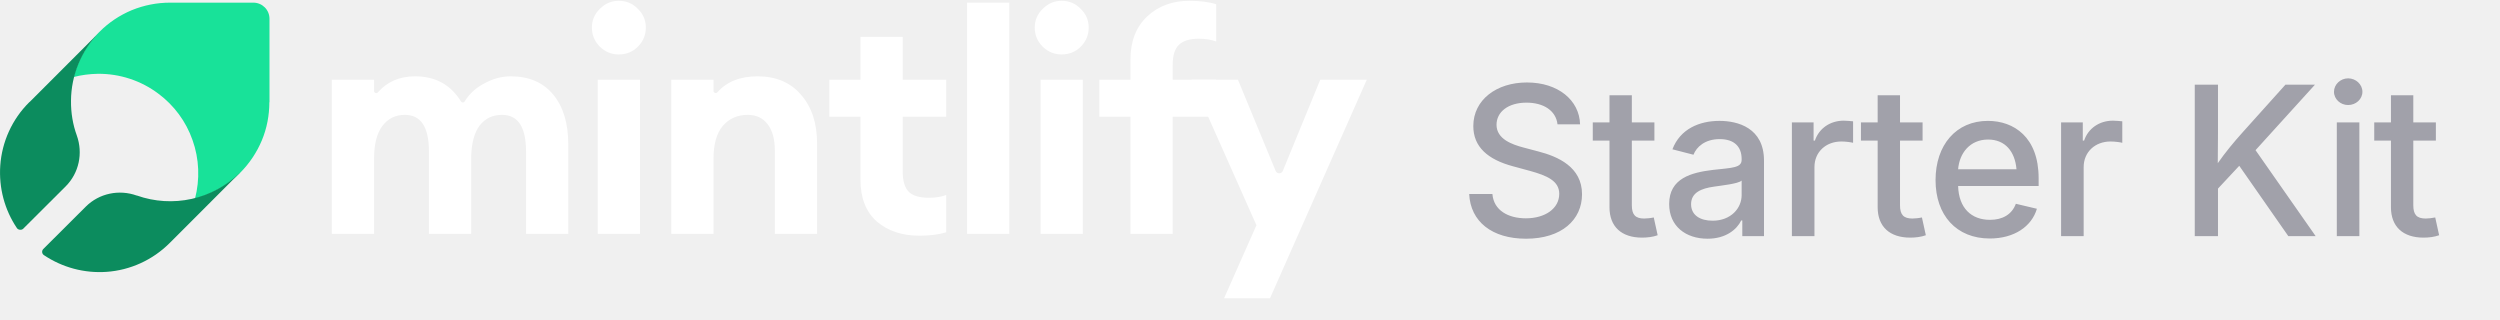
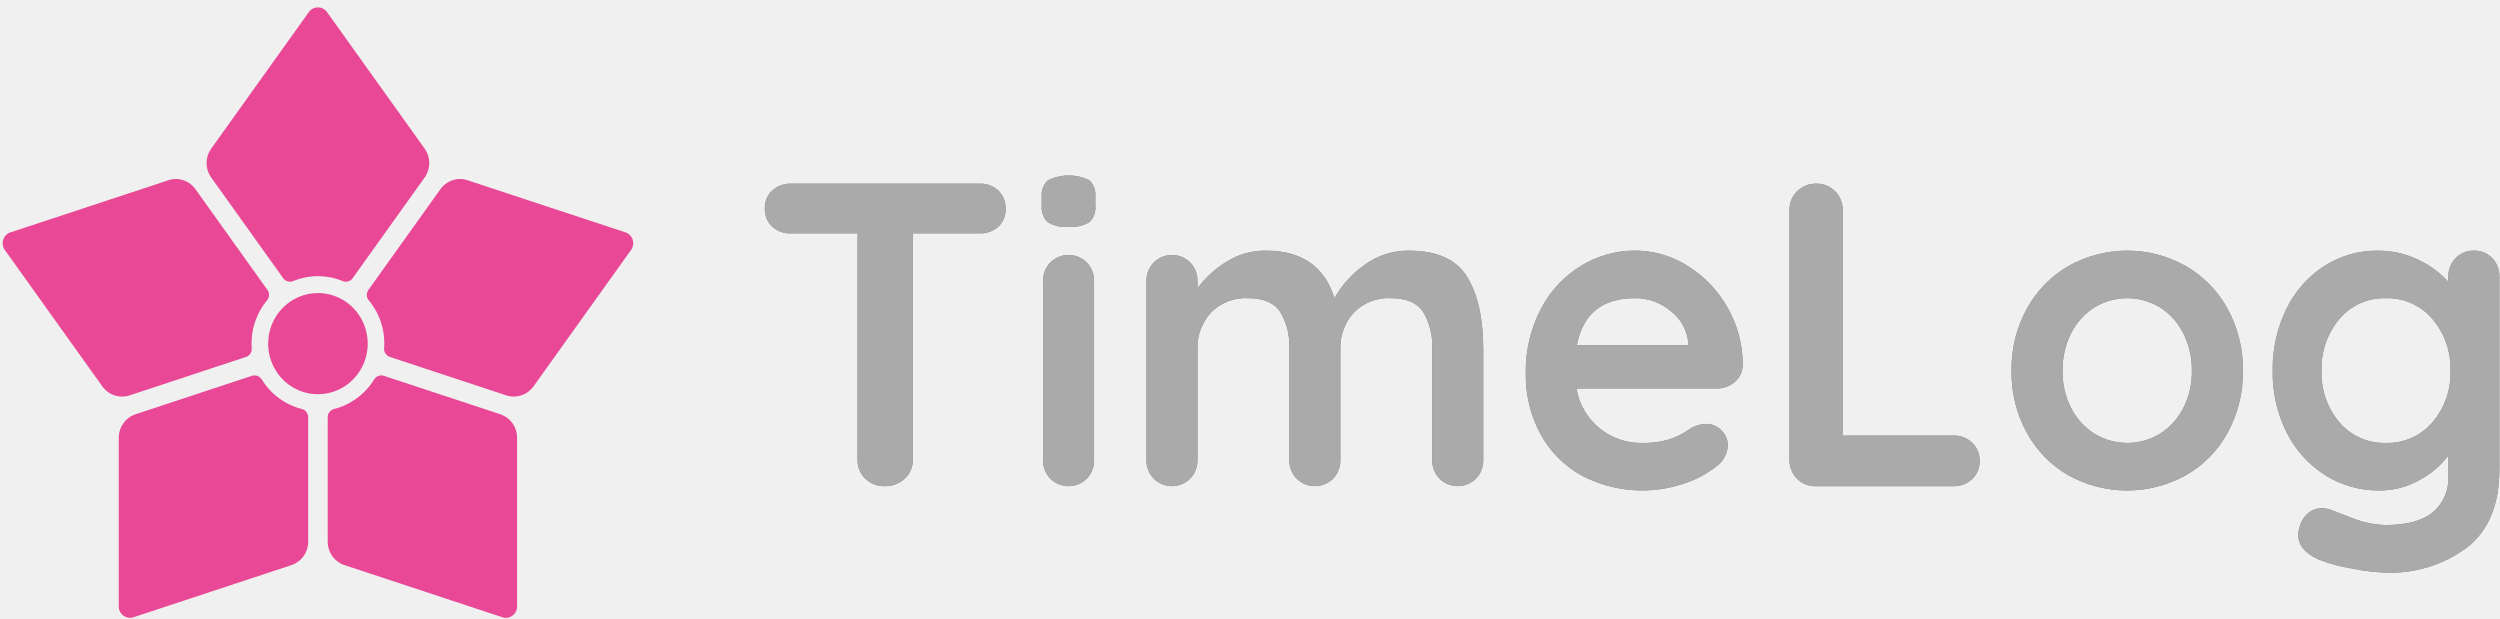
- <svg xmlns="http://www.w3.org/2000/svg" width="180" height="23" viewBox="0 0 180 23" fill="none">
-   <path d="M91.44 21.476H88.133L90.464 16.216L85.802 5.74H89.132L91.847 12.307C91.943 12.536 92.268 12.536 92.362 12.306L95.058 5.74H98.409L91.44 21.476Z" fill="white" />
-   <path d="M81.393 16.837V8.403H79.152V5.74H81.393V4.297C81.393 2.98 81.792 1.944 82.592 1.19C83.391 0.435 84.404 0.058 85.633 0.058C86.387 0.058 87.031 0.139 87.564 0.302V2.988C87.208 2.854 86.794 2.788 86.32 2.788C85.655 2.788 85.174 2.936 84.878 3.232C84.582 3.513 84.434 3.994 84.434 4.674V5.74H87.564V8.403H84.434V16.837H81.393Z" fill="white" />
-   <path d="M76.433 3.92C75.915 3.92 75.463 3.735 75.079 3.365C74.694 2.98 74.502 2.521 74.502 1.989C74.502 1.456 74.694 1.005 75.079 0.635C75.463 0.25 75.915 0.058 76.433 0.058C76.98 0.058 77.438 0.25 77.809 0.635C78.193 1.005 78.386 1.456 78.386 1.989C78.386 2.521 78.193 2.98 77.809 3.365C77.438 3.735 76.98 3.92 76.433 3.92ZM74.924 16.837V5.74H77.964V16.837H74.924Z" fill="white" />
-   <path d="M69.628 16.837V0.191H72.669V16.837H69.628Z" fill="white" />
-   <path d="M66.194 16.97C64.951 16.97 63.93 16.63 63.131 15.949C62.347 15.254 61.955 14.255 61.955 12.953V8.403H59.713V5.74H61.955V2.655H64.995V5.74H68.125V8.403H64.995V12.354C64.995 13.034 65.143 13.523 65.439 13.819C65.735 14.1 66.216 14.24 66.882 14.24C67.355 14.24 67.769 14.174 68.125 14.04V16.726C67.592 16.889 66.948 16.97 66.194 16.97Z" fill="white" />
-   <path d="M48.332 16.837V5.74H51.373V6.551C51.373 6.688 51.559 6.748 51.65 6.646C52.328 5.879 53.293 5.495 54.546 5.495C55.878 5.495 56.921 5.939 57.676 6.827C58.445 7.7 58.83 8.869 58.83 10.334V16.837H55.789V10.844C55.789 10.03 55.619 9.402 55.279 8.958C54.939 8.499 54.458 8.27 53.836 8.27C53.096 8.27 52.497 8.536 52.038 9.069C51.594 9.601 51.373 10.386 51.373 11.421V16.837H48.332Z" fill="white" />
-   <path d="M44.547 3.92C44.029 3.92 43.578 3.735 43.193 3.365C42.809 2.98 42.616 2.521 42.616 1.989C42.616 1.456 42.809 1.005 43.193 0.635C43.578 0.25 44.029 0.058 44.547 0.058C45.095 0.058 45.553 0.25 45.923 0.635C46.308 1.005 46.5 1.456 46.5 1.989C46.5 2.521 46.308 2.98 45.923 3.365C45.553 3.735 45.095 3.92 44.547 3.92ZM43.038 16.837V5.74H46.079V16.837H43.038Z" fill="white" />
-   <path d="M37.875 16.837V10.911C37.875 9.15 37.298 8.27 36.144 8.27C35.478 8.27 34.945 8.521 34.546 9.024C34.161 9.527 33.954 10.275 33.924 11.266V16.837H30.884V10.911C30.884 9.15 30.306 8.27 29.152 8.27C28.472 8.27 27.932 8.536 27.532 9.069C27.133 9.601 26.933 10.386 26.933 11.421V16.837H23.892V5.74H26.933V6.559C26.933 6.695 27.116 6.755 27.206 6.652C27.878 5.881 28.771 5.495 29.885 5.495C31.349 5.495 32.452 6.1 33.193 7.309C33.252 7.404 33.395 7.403 33.454 7.307C33.774 6.78 34.219 6.361 34.79 6.05C35.441 5.68 36.099 5.495 36.765 5.495C38.082 5.495 39.103 5.932 39.828 6.805C40.553 7.678 40.916 8.876 40.916 10.4V16.837H37.875Z" fill="white" />
-   <path d="M19.403 7.362V1.35C19.403 0.705 18.879 0.191 18.244 0.191H12.235C11.291 0.191 10.357 0.378 9.487 0.733C8.618 1.098 7.824 1.621 7.16 2.295L7.114 2.341C6.235 3.23 5.609 4.333 5.291 5.548C5.861 5.399 6.45 5.324 7.039 5.314C8.609 5.296 10.151 5.801 11.403 6.745C12.534 7.586 13.394 8.746 13.861 10.083C14.347 11.438 14.403 12.916 14.039 14.309C15.244 13.991 16.356 13.364 17.244 12.486L17.291 12.439C17.954 11.775 18.487 10.98 18.851 10.111C19.216 9.241 19.393 8.306 19.393 7.362H19.403Z" fill="#18E299" />
-   <path d="M5.112 7.26C5.121 5.416 5.857 3.646 7.151 2.324L2.151 7.326C2.133 7.344 2.114 7.354 2.095 7.372C0.876 8.583 0.14 10.204 0.019 11.918C-0.092 13.52 0.327 15.103 1.22 16.426C1.306 16.552 1.537 16.593 1.667 16.472L4.73 13.417C5.689 12.458 5.987 11.033 5.531 9.757C5.242 8.965 5.103 8.117 5.112 7.26Z" fill="#0C8C5E" />
-   <path d="M17.262 12.44C16.303 13.38 15.102 14.032 13.799 14.321C12.486 14.61 11.127 14.526 9.861 14.079C9.861 14.079 9.851 14.079 9.842 14.079C8.567 13.622 7.142 13.921 6.183 14.871L3.12 17.926C2.99 18.056 3.009 18.27 3.167 18.373C4.489 19.258 6.072 19.686 7.673 19.574C9.386 19.453 10.997 18.717 12.216 17.497L12.263 17.451L17.262 12.449V12.44Z" fill="#0C8C5E" />
-   <text x="105" y="17" font-family="Inter, ui-sans-serif, system-ui, -apple-system, sans-serif" font-size="15" font-weight="500" fill="#A1A1AA" letter-spacing="-0.01em">Starter Kit</text>
+ <svg xmlns="http://www.w3.org/2000/svg" width="93" height="23" viewBox="0 0 93 23" fill="none">
+   <g clip-path="url(#clip0_554_5981)">
+     <path d="M9.376 13.979L5.007 15.422C4.84 15.485 4.695 15.597 4.591 15.743C4.486 15.889 4.426 16.063 4.418 16.243V22.515C4.412 22.589 4.424 22.663 4.454 22.731C4.485 22.799 4.532 22.858 4.591 22.901C4.65 22.945 4.72 22.973 4.793 22.981C4.866 22.989 4.939 22.978 5.007 22.948L10.877 21.01C11.043 20.947 11.188 20.835 11.292 20.689C11.396 20.544 11.456 20.37 11.464 20.19V15.521C11.464 15.451 11.441 15.384 11.4 15.329C11.358 15.275 11.3 15.235 11.235 15.217C10.61 15.061 10.07 14.663 9.732 14.107C9.704 14.063 9.665 14.027 9.62 14.002C9.574 13.977 9.524 13.964 9.472 13.965C9.44 13.965 9.408 13.97 9.377 13.979H9.376ZM13.924 14.107C13.584 14.663 13.044 15.061 12.419 15.217C12.354 15.236 12.296 15.275 12.254 15.33C12.213 15.384 12.191 15.451 12.191 15.521V20.19C12.198 20.37 12.258 20.544 12.363 20.689C12.467 20.835 12.611 20.947 12.777 21.01L18.648 22.948C18.715 22.978 18.789 22.989 18.862 22.981C18.934 22.973 19.004 22.945 19.063 22.902C19.122 22.858 19.169 22.8 19.2 22.732C19.23 22.664 19.242 22.59 19.235 22.516V16.243C19.228 16.063 19.168 15.889 19.063 15.743C18.959 15.597 18.814 15.486 18.648 15.422L14.277 13.979C14.246 13.97 14.215 13.965 14.183 13.965C14.131 13.965 14.081 13.977 14.035 14.002C13.99 14.027 13.951 14.063 13.923 14.107H13.924ZM9.975 12.782C9.975 13.154 10.083 13.518 10.287 13.828C10.49 14.137 10.779 14.379 11.118 14.521C11.456 14.664 11.829 14.701 12.188 14.629C12.547 14.556 12.877 14.377 13.136 14.114C13.396 13.851 13.572 13.516 13.644 13.151C13.715 12.786 13.678 12.407 13.538 12.063C13.398 11.72 13.161 11.426 12.856 11.219C12.552 11.012 12.193 10.902 11.827 10.902C11.584 10.902 11.343 10.95 11.118 11.045C10.894 11.139 10.69 11.278 10.518 11.452C10.346 11.627 10.209 11.834 10.116 12.062C10.023 12.291 9.975 12.535 9.975 12.782ZM6.299 6.694L0.427 8.632C0.356 8.648 0.29 8.683 0.236 8.733C0.182 8.783 0.142 8.847 0.119 8.918C0.097 8.988 0.093 9.064 0.108 9.136C0.122 9.209 0.156 9.276 0.204 9.332L3.832 14.408C3.943 14.549 4.092 14.654 4.261 14.709C4.43 14.765 4.611 14.769 4.782 14.721L9.152 13.278C9.217 13.257 9.273 13.214 9.311 13.157C9.349 13.101 9.368 13.032 9.365 12.963C9.317 12.311 9.524 11.666 9.939 11.166C9.982 11.113 10.006 11.047 10.008 10.978C10.01 10.909 9.989 10.841 9.949 10.786L7.249 7.008C7.163 6.898 7.054 6.81 6.93 6.749C6.806 6.688 6.669 6.657 6.532 6.658C6.453 6.657 6.374 6.669 6.299 6.693V6.694ZM16.405 7.008L13.705 10.785C13.665 10.841 13.644 10.909 13.646 10.977C13.648 11.046 13.671 11.113 13.714 11.166C14.132 11.664 14.338 12.31 14.289 12.962C14.285 13.031 14.304 13.099 14.343 13.156C14.382 13.213 14.438 13.255 14.502 13.277L18.872 14.72C19.044 14.768 19.225 14.764 19.394 14.708C19.563 14.653 19.712 14.547 19.823 14.406L23.452 9.331C23.5 9.275 23.533 9.208 23.547 9.135C23.562 9.062 23.558 8.987 23.535 8.916C23.513 8.846 23.472 8.782 23.418 8.732C23.364 8.682 23.299 8.647 23.227 8.631L17.356 6.694C17.28 6.669 17.201 6.657 17.122 6.658C16.984 6.657 16.848 6.689 16.724 6.749C16.6 6.81 16.491 6.898 16.405 7.008ZM11.464 0.485L7.836 5.559C7.738 5.709 7.685 5.886 7.685 6.067C7.685 6.247 7.738 6.424 7.836 6.574L10.537 10.351C10.577 10.407 10.634 10.448 10.699 10.467C10.764 10.487 10.834 10.484 10.897 10.459C11.493 10.212 12.16 10.212 12.756 10.459C12.82 10.484 12.889 10.487 12.955 10.467C13.02 10.448 13.077 10.407 13.117 10.351L15.818 6.574C15.916 6.423 15.969 6.247 15.969 6.066C15.969 5.886 15.916 5.709 15.818 5.559L12.19 0.485C12.153 0.421 12.1 0.368 12.036 0.331C11.972 0.294 11.9 0.275 11.827 0.275C11.754 0.275 11.682 0.294 11.618 0.331C11.555 0.368 11.502 0.421 11.464 0.485Z" fill="#E84895" />
+     <path d="M37.139 7.09C37.228 7.176 37.298 7.281 37.345 7.398C37.391 7.514 37.413 7.639 37.408 7.765C37.413 7.889 37.392 8.013 37.346 8.128C37.299 8.244 37.228 8.347 37.139 8.432C36.947 8.603 36.698 8.692 36.443 8.681H33.958V17.104C33.961 17.235 33.935 17.366 33.883 17.487C33.831 17.608 33.754 17.716 33.658 17.803C33.455 17.992 33.188 18.093 32.914 18.085C32.78 18.09 32.647 18.067 32.522 18.019C32.397 17.97 32.283 17.897 32.186 17.803C32.093 17.713 32.02 17.605 31.971 17.484C31.922 17.364 31.898 17.234 31.901 17.104V8.681H29.417C29.16 8.692 28.91 8.599 28.72 8.424C28.631 8.337 28.561 8.232 28.514 8.116C28.468 7.999 28.446 7.874 28.451 7.749C28.448 7.625 28.471 7.502 28.518 7.388C28.566 7.274 28.638 7.172 28.728 7.09C28.916 6.917 29.163 6.825 29.417 6.832H36.442C36.698 6.822 36.949 6.914 37.139 7.09Z" fill="#313131" />
+     <path d="M37.139 7.09C37.228 7.176 37.298 7.281 37.345 7.398C37.391 7.514 37.413 7.639 37.408 7.765C37.413 7.889 37.392 8.013 37.346 8.128C37.299 8.244 37.228 8.347 37.139 8.432C36.947 8.603 36.698 8.692 36.443 8.681H33.958V17.104C33.961 17.235 33.935 17.366 33.883 17.487C33.831 17.608 33.754 17.716 33.658 17.803C33.455 17.992 33.188 18.093 32.914 18.085C32.78 18.09 32.647 18.067 32.522 18.019C32.397 17.97 32.283 17.897 32.186 17.803C32.093 17.713 32.02 17.605 31.971 17.484C31.922 17.364 31.898 17.234 31.901 17.104V8.681H29.417C29.16 8.692 28.91 8.599 28.72 8.424C28.631 8.337 28.561 8.232 28.514 8.116C28.468 7.999 28.446 7.874 28.451 7.749C28.448 7.625 28.471 7.502 28.518 7.388C28.566 7.274 28.638 7.172 28.728 7.09C28.916 6.917 29.163 6.825 29.417 6.832H36.442C36.698 6.822 36.949 6.914 37.139 7.09Z" fill="#FAFAFA" fill-opacity="0.6" />
+     <path d="M38.974 8.263C38.892 8.183 38.83 8.085 38.792 7.976C38.753 7.867 38.74 7.751 38.753 7.636V7.331C38.74 7.215 38.755 7.097 38.796 6.988C38.837 6.879 38.904 6.781 38.99 6.704C39.23 6.588 39.492 6.527 39.758 6.527C40.023 6.527 40.285 6.588 40.525 6.704C40.606 6.784 40.669 6.883 40.707 6.991C40.746 7.1 40.759 7.216 40.746 7.331V7.636C40.761 7.753 40.747 7.872 40.707 7.982C40.667 8.092 40.602 8.192 40.517 8.271C40.278 8.405 40.004 8.464 39.732 8.44C39.468 8.464 39.202 8.402 38.974 8.263ZM40.43 17.804C40.248 17.984 40.004 18.085 39.75 18.085C39.496 18.085 39.252 17.984 39.07 17.804C38.981 17.711 38.912 17.602 38.865 17.482C38.819 17.362 38.797 17.233 38.801 17.104V10.466C38.797 10.337 38.819 10.208 38.865 10.088C38.912 9.968 38.981 9.859 39.07 9.766C39.252 9.586 39.496 9.485 39.75 9.485C40.004 9.485 40.248 9.586 40.43 9.766C40.518 9.859 40.588 9.968 40.634 10.088C40.68 10.208 40.703 10.337 40.699 10.466V17.104C40.703 17.233 40.681 17.361 40.634 17.482C40.588 17.602 40.518 17.711 40.43 17.804Z" fill="#313131" />
+     <path d="M38.974 8.263C38.892 8.183 38.83 8.085 38.792 7.976C38.753 7.867 38.74 7.751 38.753 7.636V7.331C38.74 7.215 38.755 7.097 38.796 6.988C38.837 6.879 38.904 6.781 38.99 6.704C39.23 6.588 39.492 6.527 39.758 6.527C40.023 6.527 40.285 6.588 40.525 6.704C40.606 6.784 40.669 6.883 40.707 6.991C40.746 7.1 40.759 7.216 40.746 7.331V7.636C40.761 7.753 40.747 7.872 40.707 7.982C40.667 8.092 40.602 8.192 40.517 8.271C40.278 8.405 40.004 8.464 39.732 8.44C39.468 8.464 39.202 8.402 38.974 8.263ZM40.43 17.804C40.248 17.984 40.004 18.085 39.75 18.085C39.496 18.085 39.252 17.984 39.07 17.804C38.981 17.711 38.912 17.602 38.865 17.482C38.819 17.362 38.797 17.233 38.801 17.104V10.466C38.797 10.337 38.819 10.208 38.865 10.088C38.912 9.968 38.981 9.859 39.07 9.766C39.252 9.586 39.496 9.485 39.75 9.485C40.004 9.485 40.248 9.586 40.43 9.766C40.518 9.859 40.588 9.968 40.634 10.088C40.68 10.208 40.703 10.337 40.699 10.466V17.104C40.703 17.233 40.681 17.361 40.634 17.482C40.588 17.602 40.518 17.711 40.43 17.804Z" fill="#FAFAFA" fill-opacity="0.6" />
+     <path d="M54.575 10.298C54.977 10.947 55.177 11.844 55.177 12.99V17.104C55.18 17.233 55.158 17.361 55.112 17.482C55.066 17.602 54.997 17.711 54.908 17.803C54.726 17.984 54.482 18.084 54.228 18.084C53.974 18.084 53.73 17.984 53.548 17.803C53.459 17.711 53.39 17.602 53.343 17.482C53.297 17.361 53.275 17.233 53.279 17.104V12.989C53.305 12.502 53.187 12.017 52.939 11.599C52.712 11.261 52.314 11.092 51.744 11.092C51.489 11.078 51.233 11.118 50.995 11.211C50.756 11.304 50.54 11.447 50.359 11.631C50.024 11.999 49.845 12.487 49.861 12.989V17.104C49.865 17.233 49.843 17.361 49.797 17.481C49.75 17.602 49.681 17.711 49.593 17.803C49.41 17.984 49.166 18.084 48.913 18.084C48.658 18.084 48.414 17.984 48.232 17.803C48.144 17.711 48.074 17.602 48.028 17.482C47.982 17.361 47.959 17.233 47.963 17.104V12.989C47.989 12.502 47.871 12.017 47.623 11.599C47.396 11.261 46.998 11.092 46.429 11.092C46.174 11.078 45.918 11.118 45.679 11.211C45.441 11.304 45.224 11.447 45.044 11.631C44.709 11.999 44.529 12.487 44.546 12.989V17.104C44.549 17.233 44.527 17.361 44.481 17.482C44.435 17.602 44.366 17.711 44.277 17.803C44.095 17.984 43.851 18.084 43.597 18.084C43.343 18.084 43.099 17.984 42.917 17.803C42.828 17.711 42.759 17.602 42.713 17.482C42.666 17.361 42.645 17.233 42.648 17.104V10.465C42.645 10.336 42.666 10.208 42.713 10.088C42.759 9.968 42.828 9.858 42.917 9.766C43.099 9.586 43.343 9.485 43.597 9.485C43.851 9.485 44.095 9.586 44.277 9.766C44.366 9.858 44.435 9.968 44.481 10.088C44.527 10.208 44.549 10.336 44.546 10.465V10.723C44.842 10.327 45.21 9.991 45.63 9.734C46.07 9.46 46.578 9.318 47.094 9.324C48.423 9.324 49.272 9.914 49.642 11.092C49.915 10.608 50.29 10.19 50.74 9.87C51.223 9.508 51.809 9.317 52.41 9.324C53.452 9.324 54.174 9.649 54.575 10.298Z" fill="#313131" />
+     <path d="M54.575 10.298C54.977 10.947 55.177 11.844 55.177 12.99V17.104C55.18 17.233 55.158 17.361 55.112 17.482C55.066 17.602 54.997 17.711 54.908 17.803C54.726 17.984 54.482 18.084 54.228 18.084C53.974 18.084 53.73 17.984 53.548 17.803C53.459 17.711 53.39 17.602 53.343 17.482C53.297 17.361 53.275 17.233 53.279 17.104V12.989C53.305 12.502 53.187 12.017 52.939 11.599C52.712 11.261 52.314 11.092 51.744 11.092C51.489 11.078 51.233 11.118 50.995 11.211C50.756 11.304 50.54 11.447 50.359 11.631C50.024 11.999 49.845 12.487 49.861 12.989V17.104C49.865 17.233 49.843 17.361 49.797 17.481C49.75 17.602 49.681 17.711 49.593 17.803C49.41 17.984 49.166 18.084 48.913 18.084C48.658 18.084 48.414 17.984 48.232 17.803C48.144 17.711 48.074 17.602 48.028 17.482C47.982 17.361 47.959 17.233 47.963 17.104V12.989C47.989 12.502 47.871 12.017 47.623 11.599C47.396 11.261 46.998 11.092 46.429 11.092C46.174 11.078 45.918 11.118 45.679 11.211C45.441 11.304 45.224 11.447 45.044 11.631C44.709 11.999 44.529 12.487 44.546 12.989V17.104C44.549 17.233 44.527 17.361 44.481 17.482C44.435 17.602 44.366 17.711 44.277 17.803C44.095 17.984 43.851 18.084 43.597 18.084C43.343 18.084 43.099 17.984 42.917 17.803C42.828 17.711 42.759 17.602 42.713 17.482C42.666 17.361 42.645 17.233 42.648 17.104V10.465C42.645 10.336 42.666 10.208 42.713 10.088C42.759 9.968 42.828 9.858 42.917 9.766C43.099 9.586 43.343 9.485 43.597 9.485C43.851 9.485 44.095 9.586 44.277 9.766C44.366 9.858 44.435 9.968 44.481 10.088C44.527 10.208 44.549 10.336 44.546 10.465V10.723C44.842 10.327 45.21 9.991 45.63 9.734C46.07 9.46 46.578 9.318 47.094 9.324C48.423 9.324 49.272 9.914 49.642 11.092C49.915 10.608 50.29 10.19 50.74 9.87C51.223 9.508 51.809 9.317 52.41 9.324C53.452 9.324 54.174 9.649 54.575 10.298Z" fill="#FAFAFA" fill-opacity="0.6" />
+     <path d="M64.528 14.211C64.342 14.37 64.106 14.456 63.864 14.452H58.642C58.742 15.04 59.052 15.569 59.512 15.939C59.948 16.292 60.489 16.482 61.047 16.477C61.388 16.489 61.73 16.448 62.059 16.357C62.261 16.295 62.455 16.209 62.637 16.1C62.779 16.009 62.877 15.947 62.93 15.914C63.096 15.824 63.28 15.774 63.468 15.769C63.574 15.768 63.679 15.788 63.777 15.83C63.875 15.871 63.964 15.933 64.037 16.01C64.112 16.083 64.172 16.17 64.213 16.267C64.254 16.363 64.275 16.468 64.275 16.573C64.267 16.73 64.223 16.884 64.146 17.02C64.069 17.157 63.961 17.274 63.832 17.36C63.476 17.64 63.074 17.852 62.645 17.987C62.021 18.2 61.36 18.282 60.704 18.23C60.047 18.177 59.408 17.991 58.823 17.682C58.18 17.323 57.65 16.785 57.297 16.131C56.932 15.448 56.747 14.681 56.759 13.904C56.741 13.059 56.937 12.223 57.329 11.477C57.676 10.814 58.196 10.261 58.832 9.878C59.435 9.513 60.124 9.322 60.825 9.323C61.523 9.323 62.206 9.524 62.795 9.902C63.41 10.286 63.919 10.822 64.275 11.461C64.641 12.106 64.833 12.838 64.828 13.583C64.826 13.703 64.799 13.822 64.747 13.931C64.695 14.039 64.62 14.135 64.528 14.211ZM58.658 12.845H62.803V12.732C62.779 12.504 62.709 12.284 62.598 12.085C62.486 11.885 62.335 11.712 62.155 11.575C61.781 11.259 61.311 11.089 60.825 11.092C59.602 11.092 58.879 11.676 58.658 12.845Z" fill="#313131" />
+     <path d="M64.528 14.211C64.342 14.37 64.106 14.456 63.864 14.452H58.642C58.742 15.04 59.052 15.569 59.512 15.939C59.948 16.292 60.489 16.482 61.047 16.477C61.388 16.489 61.73 16.448 62.059 16.357C62.261 16.295 62.455 16.209 62.637 16.1C62.779 16.009 62.877 15.947 62.93 15.914C63.096 15.824 63.28 15.774 63.468 15.769C63.574 15.768 63.679 15.788 63.777 15.83C63.875 15.871 63.964 15.933 64.037 16.01C64.112 16.083 64.172 16.17 64.213 16.267C64.254 16.363 64.275 16.468 64.275 16.573C64.267 16.73 64.223 16.884 64.146 17.02C64.069 17.157 63.961 17.274 63.832 17.36C63.476 17.64 63.074 17.852 62.645 17.987C62.021 18.2 61.36 18.282 60.704 18.23C60.047 18.177 59.408 17.991 58.823 17.682C58.18 17.323 57.65 16.785 57.297 16.131C56.932 15.448 56.747 14.681 56.759 13.904C56.741 13.059 56.937 12.223 57.329 11.477C57.676 10.814 58.196 10.261 58.832 9.878C59.435 9.513 60.124 9.322 60.825 9.323C61.523 9.323 62.206 9.524 62.795 9.902C63.41 10.286 63.919 10.822 64.275 11.461C64.641 12.106 64.833 12.838 64.828 13.583C64.826 13.703 64.799 13.822 64.747 13.931C64.695 14.039 64.62 14.135 64.528 14.211ZM58.658 12.845H62.803V12.732C62.779 12.504 62.709 12.284 62.598 12.085C62.486 11.885 62.335 11.712 62.155 11.575C61.781 11.259 61.311 11.089 60.825 11.092C59.602 11.092 58.879 11.676 58.658 12.845Z" fill="#FAFAFA" fill-opacity="0.6" />
+     <path d="M73.365 16.469C73.456 16.557 73.528 16.663 73.576 16.781C73.624 16.899 73.646 17.026 73.642 17.153C73.645 17.278 73.622 17.402 73.574 17.517C73.526 17.632 73.455 17.735 73.365 17.82C73.179 17.998 72.931 18.093 72.676 18.086H67.534C67.407 18.089 67.28 18.065 67.162 18.017C67.043 17.968 66.936 17.896 66.846 17.805C66.756 17.713 66.685 17.604 66.637 17.484C66.59 17.363 66.566 17.235 66.569 17.105V7.813C66.566 7.683 66.59 7.553 66.638 7.433C66.688 7.312 66.761 7.204 66.854 7.114C66.951 7.02 67.065 6.947 67.19 6.898C67.315 6.85 67.448 6.828 67.582 6.832C67.708 6.831 67.833 6.855 67.95 6.903C68.067 6.951 68.172 7.023 68.262 7.114C68.354 7.204 68.427 7.313 68.477 7.433C68.526 7.553 68.55 7.683 68.546 7.813V16.204H72.676C72.931 16.197 73.179 16.292 73.365 16.469Z" fill="#313131" />
+     <path d="M73.365 16.469C73.456 16.557 73.528 16.663 73.576 16.781C73.624 16.899 73.646 17.026 73.642 17.153C73.645 17.278 73.622 17.402 73.574 17.517C73.526 17.632 73.455 17.735 73.365 17.82C73.179 17.998 72.931 18.093 72.676 18.086H67.534C67.407 18.089 67.28 18.065 67.162 18.017C67.043 17.968 66.936 17.896 66.846 17.805C66.756 17.713 66.685 17.604 66.637 17.484C66.59 17.363 66.566 17.235 66.569 17.105V7.813C66.566 7.683 66.59 7.553 66.638 7.433C66.688 7.312 66.761 7.204 66.854 7.114C66.951 7.02 67.065 6.947 67.19 6.898C67.315 6.85 67.448 6.828 67.582 6.832C67.708 6.831 67.833 6.855 67.95 6.903C68.067 6.951 68.172 7.023 68.262 7.114C68.354 7.204 68.427 7.313 68.477 7.433C68.526 7.553 68.55 7.683 68.546 7.813V16.204H72.676C72.931 16.197 73.179 16.292 73.365 16.469Z" fill="#FAFAFA" fill-opacity="0.6" />
+     <path d="M82.866 16.099C82.502 16.765 81.962 17.313 81.308 17.683C80.639 18.052 79.889 18.246 79.128 18.246C78.367 18.246 77.617 18.052 76.948 17.683C76.297 17.311 75.761 16.763 75.398 16.099C75.012 15.395 74.815 14.599 74.828 13.793C74.815 12.986 75.012 12.191 75.398 11.486C75.762 10.822 76.298 10.271 76.948 9.895C77.616 9.52 78.366 9.324 79.128 9.324C79.89 9.324 80.64 9.52 81.308 9.895C81.961 10.27 82.501 10.82 82.866 11.486C83.252 12.191 83.448 12.986 83.436 13.793C83.448 14.599 83.252 15.395 82.866 16.099ZM81.213 12.386C81.014 11.993 80.713 11.662 80.343 11.43C79.976 11.209 79.558 11.092 79.132 11.092C78.706 11.092 78.288 11.209 77.921 11.43C77.551 11.662 77.25 11.993 77.051 12.386C76.83 12.82 76.719 13.304 76.727 13.793C76.718 14.279 76.829 14.76 77.051 15.191C77.252 15.582 77.552 15.909 77.921 16.14C78.288 16.361 78.706 16.477 79.132 16.477C79.558 16.477 79.976 16.361 80.343 16.14C80.712 15.909 81.012 15.582 81.213 15.191C81.435 14.76 81.546 14.279 81.537 13.793C81.545 13.304 81.434 12.821 81.213 12.386Z" fill="#313131" />
+     <path d="M82.866 16.099C82.502 16.765 81.962 17.313 81.308 17.683C80.639 18.052 79.889 18.246 79.128 18.246C78.367 18.246 77.617 18.052 76.948 17.683C76.297 17.311 75.761 16.763 75.398 16.099C75.012 15.395 74.815 14.599 74.828 13.793C74.815 12.986 75.012 12.191 75.398 11.486C75.762 10.822 76.298 10.271 76.948 9.895C77.616 9.52 78.366 9.324 79.128 9.324C79.89 9.324 80.64 9.52 81.308 9.895C81.961 10.27 82.501 10.82 82.866 11.486C83.252 12.191 83.448 12.986 83.436 13.793C83.448 14.599 83.252 15.395 82.866 16.099ZM81.213 12.386C81.014 11.993 80.713 11.662 80.343 11.43C79.976 11.209 79.558 11.092 79.132 11.092C78.706 11.092 78.288 11.209 77.921 11.43C77.551 11.662 77.25 11.993 77.051 12.386C76.83 12.82 76.719 13.304 76.727 13.793C76.718 14.279 76.829 14.76 77.051 15.191C77.252 15.582 77.552 15.909 77.921 16.14C78.288 16.361 78.706 16.477 79.132 16.477C79.558 16.477 79.976 16.361 80.343 16.14C80.712 15.909 81.012 15.582 81.213 15.191C81.435 14.76 81.546 14.279 81.537 13.793C81.545 13.304 81.434 12.821 81.213 12.386Z" fill="#FAFAFA" fill-opacity="0.6" />
+     <path d="M92.708 9.597C92.798 9.69 92.868 9.801 92.914 9.923C92.96 10.044 92.982 10.174 92.977 10.305V17.458C92.977 18.765 92.579 19.732 91.782 20.359C90.906 21.012 89.838 21.344 88.752 21.3C88.313 21.286 87.876 21.232 87.447 21.14C87.044 21.076 86.649 20.968 86.268 20.819C85.751 20.593 85.493 20.282 85.493 19.886C85.495 19.798 85.511 19.712 85.54 19.629C85.588 19.418 85.702 19.229 85.865 19.09C86.004 18.972 86.18 18.906 86.362 18.904C86.464 18.904 86.565 18.92 86.662 18.953C86.704 18.963 86.966 19.063 87.447 19.25C87.861 19.424 88.304 19.519 88.752 19.532C89.533 19.532 90.115 19.373 90.501 19.057C90.693 18.895 90.846 18.689 90.946 18.456C91.046 18.223 91.092 17.969 91.078 17.715V16.944C90.797 17.32 90.438 17.627 90.026 17.845C89.565 18.11 89.044 18.248 88.515 18.246C87.803 18.254 87.103 18.056 86.498 17.676C85.887 17.291 85.391 16.743 85.065 16.092C84.709 15.381 84.529 14.592 84.543 13.794C84.529 12.994 84.706 12.203 85.057 11.487C85.374 10.835 85.861 10.285 86.465 9.895C87.059 9.516 87.749 9.317 88.451 9.325C88.971 9.321 89.485 9.436 89.954 9.662C90.378 9.858 90.76 10.136 91.077 10.482V10.306C91.074 10.177 91.096 10.048 91.142 9.928C91.188 9.808 91.257 9.698 91.346 9.606C91.434 9.514 91.54 9.441 91.657 9.393C91.774 9.344 91.9 9.321 92.026 9.325C92.152 9.32 92.278 9.342 92.395 9.389C92.512 9.436 92.618 9.507 92.708 9.597ZM90.485 15.714C90.941 15.184 91.181 14.497 91.157 13.793C91.18 13.087 90.94 12.398 90.485 11.864C90.27 11.613 90.004 11.414 89.704 11.281C89.404 11.147 89.079 11.083 88.752 11.093C88.426 11.083 88.102 11.146 87.803 11.28C87.504 11.413 87.239 11.613 87.026 11.864C86.575 12.4 86.338 13.088 86.362 13.793C86.337 14.495 86.575 15.181 87.026 15.714C87.24 15.963 87.506 16.161 87.805 16.293C88.103 16.425 88.427 16.488 88.752 16.477C89.078 16.487 89.403 16.424 89.703 16.292C90.002 16.16 90.269 15.963 90.485 15.714Z" fill="#313131" />
+     <path d="M92.708 9.597C92.798 9.69 92.868 9.801 92.914 9.923C92.96 10.044 92.982 10.174 92.977 10.305V17.458C92.977 18.765 92.579 19.732 91.782 20.359C90.906 21.012 89.838 21.344 88.752 21.3C88.313 21.286 87.876 21.232 87.447 21.14C87.044 21.076 86.649 20.968 86.268 20.819C85.751 20.593 85.493 20.282 85.493 19.886C85.495 19.798 85.511 19.712 85.54 19.629C85.588 19.418 85.702 19.229 85.865 19.09C86.004 18.972 86.18 18.906 86.362 18.904C86.464 18.904 86.565 18.92 86.662 18.953C86.704 18.963 86.966 19.063 87.447 19.25C87.861 19.424 88.304 19.519 88.752 19.532C89.533 19.532 90.115 19.373 90.501 19.057C90.693 18.895 90.846 18.689 90.946 18.456C91.046 18.223 91.092 17.969 91.078 17.715V16.944C90.797 17.32 90.438 17.627 90.026 17.845C89.565 18.11 89.044 18.248 88.515 18.246C87.803 18.254 87.103 18.056 86.498 17.676C85.887 17.291 85.391 16.743 85.065 16.092C84.709 15.381 84.529 14.592 84.543 13.794C84.529 12.994 84.706 12.203 85.057 11.487C85.374 10.835 85.861 10.285 86.465 9.895C87.059 9.516 87.749 9.317 88.451 9.325C88.971 9.321 89.485 9.436 89.954 9.662C90.378 9.858 90.76 10.136 91.077 10.482V10.306C91.074 10.177 91.096 10.048 91.142 9.928C91.188 9.808 91.257 9.698 91.346 9.606C91.434 9.514 91.54 9.441 91.657 9.393C91.774 9.344 91.9 9.321 92.026 9.325C92.152 9.32 92.278 9.342 92.395 9.389C92.512 9.436 92.618 9.507 92.708 9.597ZM90.485 15.714C90.941 15.184 91.181 14.497 91.157 13.793C91.18 13.087 90.94 12.398 90.485 11.864C90.27 11.613 90.004 11.414 89.704 11.281C89.404 11.147 89.079 11.083 88.752 11.093C88.426 11.083 88.102 11.146 87.803 11.28C87.504 11.413 87.239 11.613 87.026 11.864C86.575 12.4 86.338 13.088 86.362 13.793C86.337 14.495 86.575 15.181 87.026 15.714C87.24 15.963 87.506 16.161 87.805 16.293C88.103 16.425 88.427 16.488 88.752 16.477C89.078 16.487 89.403 16.424 89.703 16.292C90.002 16.16 90.269 15.963 90.485 15.714Z" fill="#FAFAFA" fill-opacity="0.6" />
+   </g>
+   <defs>
+     <clipPath id="clip0_554_5981">
+       <rect width="93" height="23" fill="white" />
+     </clipPath>
+   </defs>
</svg>
